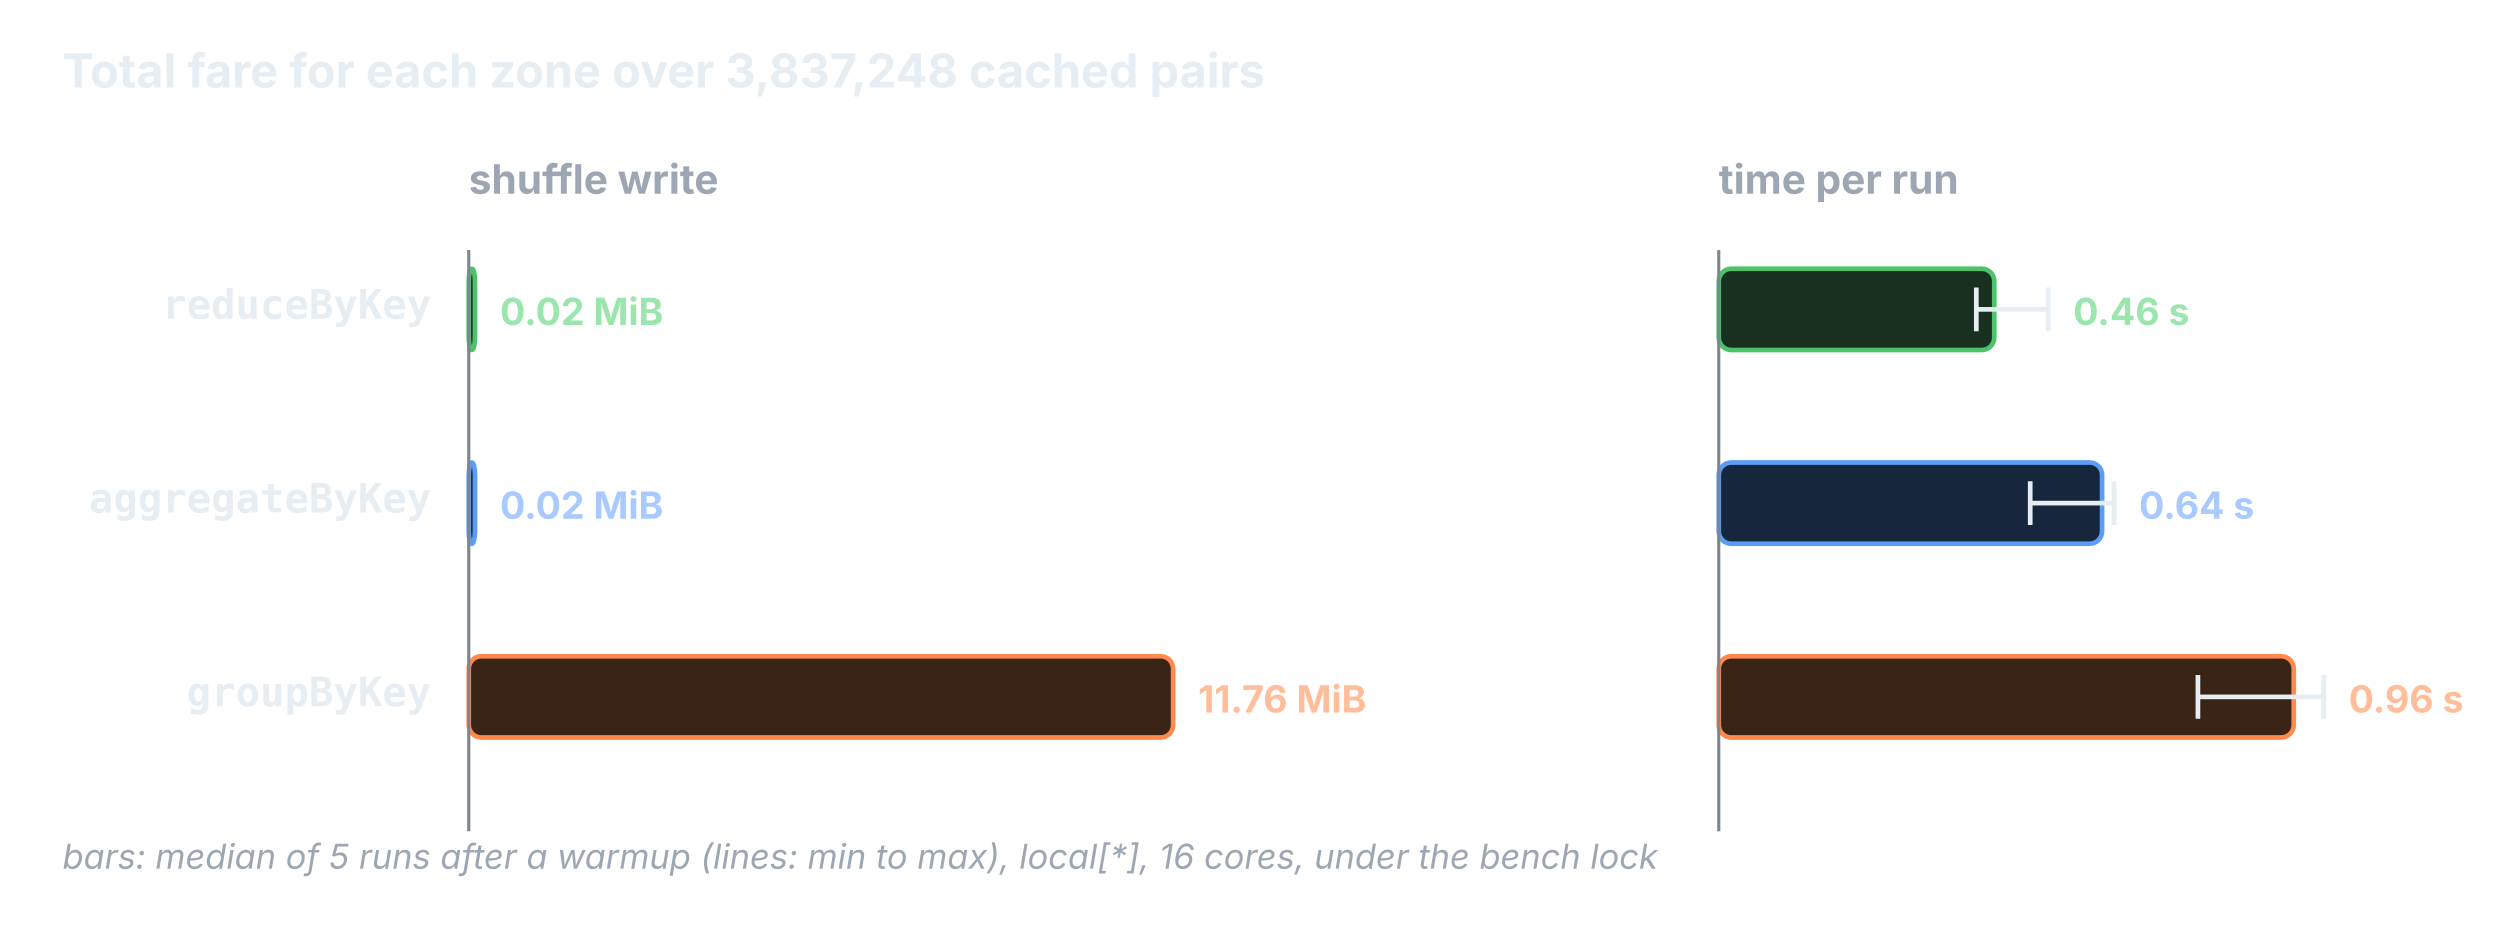
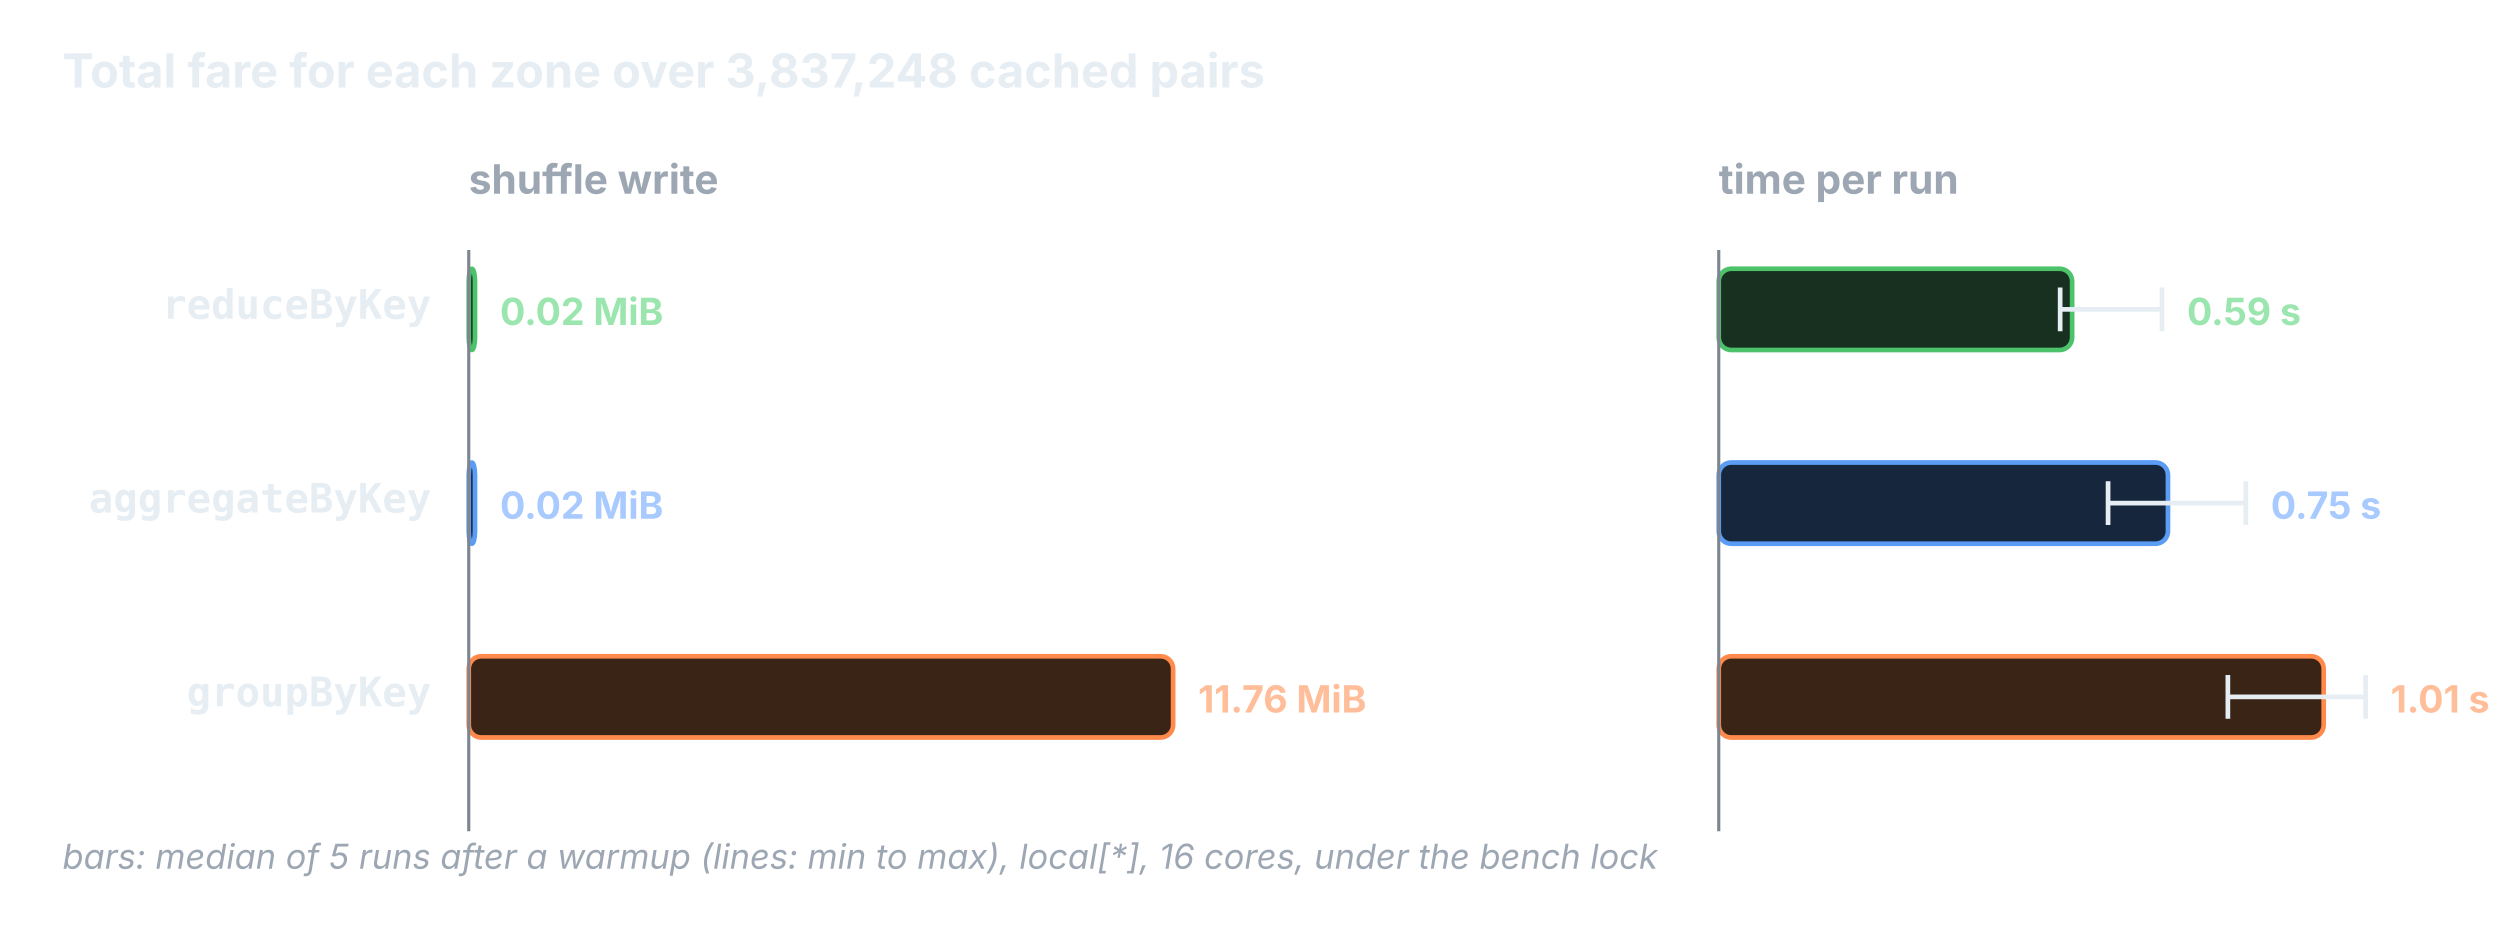
<svg xmlns="http://www.w3.org/2000/svg" viewBox="0 0 800 300" width="800" height="300" role="img">
  <text x="20" y="28.0" font-family="Inter, 'DM Sans', 'Helvetica Neue', Arial, sans-serif" font-size="15" font-weight="700" text-anchor="start" fill="#e6edf3" xml:space="preserve">Total fare for each zone over 3,837,248 cached pairs</text>
  <text x="150" y="62.0" font-family="Inter, 'DM Sans', 'Helvetica Neue', Arial, sans-serif" font-size="13" font-weight="700" text-anchor="start" fill="#9da7b3" xml:space="preserve">shuffle write</text>
  <text x="138" y="102.0" font-family="'JetBrains Mono', 'Monaspace Neon', Menlo, Consolas, monospace" font-size="13" font-weight="600" text-anchor="end" fill="#e6edf3" xml:space="preserve">reduceByKey</text>
  <rect x="150" y="86" width="2" height="26" rx="4" fill="#17301f" stroke="#4cc26a" stroke-width="1.5" />
  <text x="160" y="104.0" font-family="Inter, 'DM Sans', 'Helvetica Neue', Arial, sans-serif" font-size="12" font-weight="700" text-anchor="start" fill="#9be6ae" xml:space="preserve">0.02 MiB</text>
  <text x="138" y="164.0" font-family="'JetBrains Mono', 'Monaspace Neon', Menlo, Consolas, monospace" font-size="13" font-weight="600" text-anchor="end" fill="#e6edf3" xml:space="preserve">aggregateByKey</text>
  <rect x="150" y="148" width="2" height="26" rx="4" fill="#16263d" stroke="#5b9cf5" stroke-width="1.5" />
  <text x="160" y="166.0" font-family="Inter, 'DM Sans', 'Helvetica Neue', Arial, sans-serif" font-size="12" font-weight="700" text-anchor="start" fill="#a8caff" xml:space="preserve">0.02 MiB</text>
  <text x="138" y="226.0" font-family="'JetBrains Mono', 'Monaspace Neon', Menlo, Consolas, monospace" font-size="13" font-weight="600" text-anchor="end" fill="#e6edf3" xml:space="preserve">groupByKey</text>
  <rect x="150" y="210" width="225.4" height="26" rx="4" fill="#3a2416" stroke="#ff8a4c" stroke-width="1.5" />
  <text x="383.4" y="228.0" font-family="Inter, 'DM Sans', 'Helvetica Neue', Arial, sans-serif" font-size="12" font-weight="700" text-anchor="start" fill="#ffbe99" xml:space="preserve">11.76 MiB</text>
  <line x1="150" y1="80" x2="150" y2="266" stroke="#7d8590" stroke-width="1" />
  <text x="550" y="62.0" font-family="Inter, 'DM Sans', 'Helvetica Neue', Arial, sans-serif" font-size="13" font-weight="700" text-anchor="start" fill="#9da7b3" xml:space="preserve">time per run</text>
-   <rect x="550" y="86" width="88.167" height="26" rx="4" fill="#17301f" stroke="#4cc26a" stroke-width="1.5" />
-   <line x1="632.417" y1="99" x2="655.417" y2="99" stroke="#e6edf3" stroke-width="1.5" />
-   <line x1="632.417" y1="92" x2="632.417" y2="106" stroke="#e6edf3" stroke-width="1.5" />
-   <line x1="655.417" y1="92" x2="655.417" y2="106" stroke="#e6edf3" stroke-width="1.5" />
-   <text x="663.417" y="104.0" font-family="Inter, 'DM Sans', 'Helvetica Neue', Arial, sans-serif" font-size="12" font-weight="700" text-anchor="start" fill="#9be6ae" xml:space="preserve">0.46 s</text>
-   <rect x="550" y="148" width="122.667" height="26" rx="4" fill="#16263d" stroke="#5b9cf5" stroke-width="1.5" />
-   <line x1="649.667" y1="161" x2="676.5" y2="161" stroke="#e6edf3" stroke-width="1.5" />
-   <line x1="649.667" y1="154" x2="649.667" y2="168" stroke="#e6edf3" stroke-width="1.5" />
-   <line x1="676.5" y1="154" x2="676.5" y2="168" stroke="#e6edf3" stroke-width="1.5" />
-   <text x="684.5" y="166.0" font-family="Inter, 'DM Sans', 'Helvetica Neue', Arial, sans-serif" font-size="12" font-weight="700" text-anchor="start" fill="#a8caff" xml:space="preserve">0.64 s</text>
-   <rect x="550" y="210" width="184.0" height="26" rx="4" fill="#3a2416" stroke="#ff8a4c" stroke-width="1.5" />
-   <line x1="703.333" y1="223" x2="743.583" y2="223" stroke="#e6edf3" stroke-width="1.5" />
-   <line x1="703.333" y1="216" x2="703.333" y2="230" stroke="#e6edf3" stroke-width="1.5" />
-   <line x1="743.583" y1="216" x2="743.583" y2="230" stroke="#e6edf3" stroke-width="1.5" />
-   <text x="751.583" y="228.0" font-family="Inter, 'DM Sans', 'Helvetica Neue', Arial, sans-serif" font-size="12" font-weight="700" text-anchor="start" fill="#ffbe99" xml:space="preserve">0.96 s</text>
+   <rect x="550" y="86" width="113.083" height="26" rx="4" fill="#17301f" stroke="#4cc26a" stroke-width="1.5" />
+   <line x1="659.25" y1="99" x2="691.833" y2="99" stroke="#e6edf3" stroke-width="1.5" />
+   <line x1="659.25" y1="92" x2="659.25" y2="106" stroke="#e6edf3" stroke-width="1.5" />
+   <line x1="691.833" y1="92" x2="691.833" y2="106" stroke="#e6edf3" stroke-width="1.5" />
+   <text x="699.833" y="104.0" font-family="Inter, 'DM Sans', 'Helvetica Neue', Arial, sans-serif" font-size="12" font-weight="700" text-anchor="start" fill="#9be6ae" xml:space="preserve">0.59 s</text>
+   <rect x="550" y="148" width="143.75" height="26" rx="4" fill="#16263d" stroke="#5b9cf5" stroke-width="1.5" />
+   <line x1="674.583" y1="161" x2="718.667" y2="161" stroke="#e6edf3" stroke-width="1.5" />
+   <line x1="674.583" y1="154" x2="674.583" y2="168" stroke="#e6edf3" stroke-width="1.5" />
+   <line x1="718.667" y1="154" x2="718.667" y2="168" stroke="#e6edf3" stroke-width="1.5" />
+   <text x="726.667" y="166.0" font-family="Inter, 'DM Sans', 'Helvetica Neue', Arial, sans-serif" font-size="12" font-weight="700" text-anchor="start" fill="#a8caff" xml:space="preserve">0.75 s</text>
+   <rect x="550" y="210" width="193.583" height="26" rx="4" fill="#3a2416" stroke="#ff8a4c" stroke-width="1.5" />
+   <line x1="712.917" y1="223" x2="757.0" y2="223" stroke="#e6edf3" stroke-width="1.5" />
+   <line x1="712.917" y1="216" x2="712.917" y2="230" stroke="#e6edf3" stroke-width="1.5" />
+   <line x1="757.0" y1="216" x2="757.0" y2="230" stroke="#e6edf3" stroke-width="1.5" />
+   <text x="765.0" y="228.0" font-family="Inter, 'DM Sans', 'Helvetica Neue', Arial, sans-serif" font-size="12" font-weight="700" text-anchor="start" fill="#ffbe99" xml:space="preserve">1.01 s</text>
  <line x1="550" y1="80" x2="550" y2="266" stroke="#7d8590" stroke-width="1" />
  <text x="20" y="278.0" font-family="Inter, 'DM Sans', 'Helvetica Neue', Arial, sans-serif" font-size="11" font-weight="400" text-anchor="start" fill="#9da7b3" font-style="italic" xml:space="preserve">bars: median of 5 runs after a warmup (lines: min to max), local[*], 16 cores, under the bench lock</text>
</svg>
